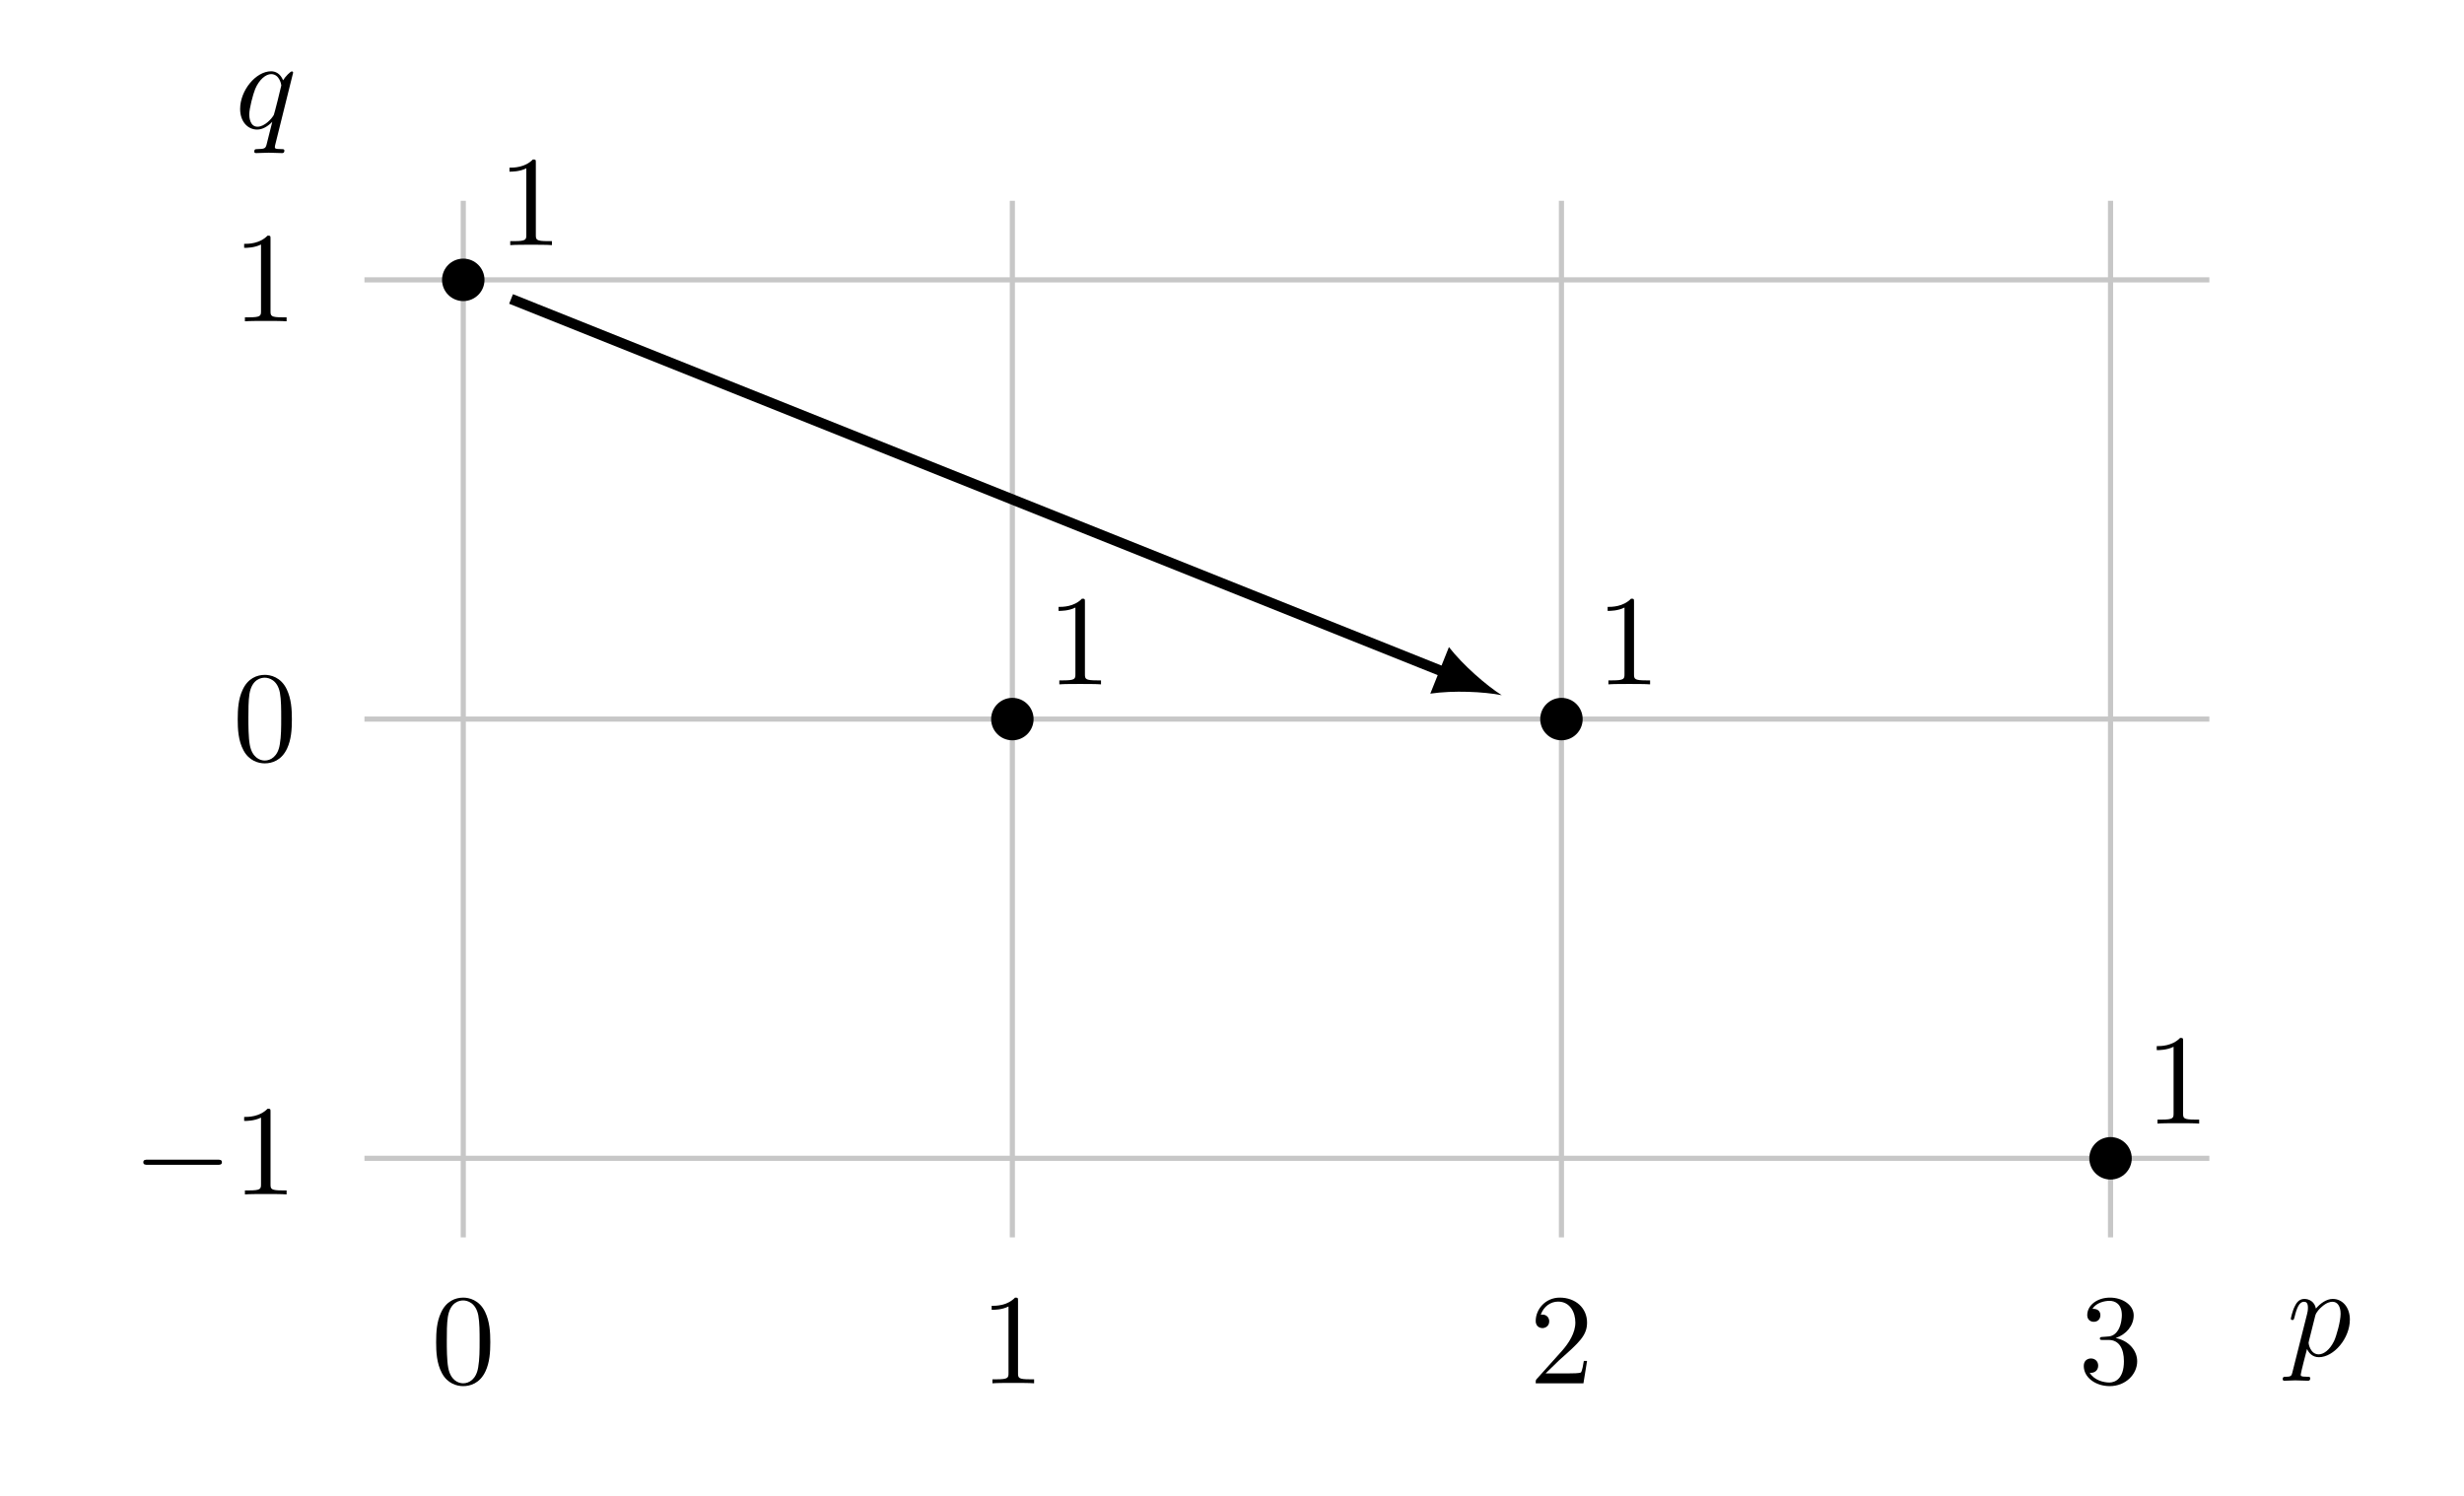
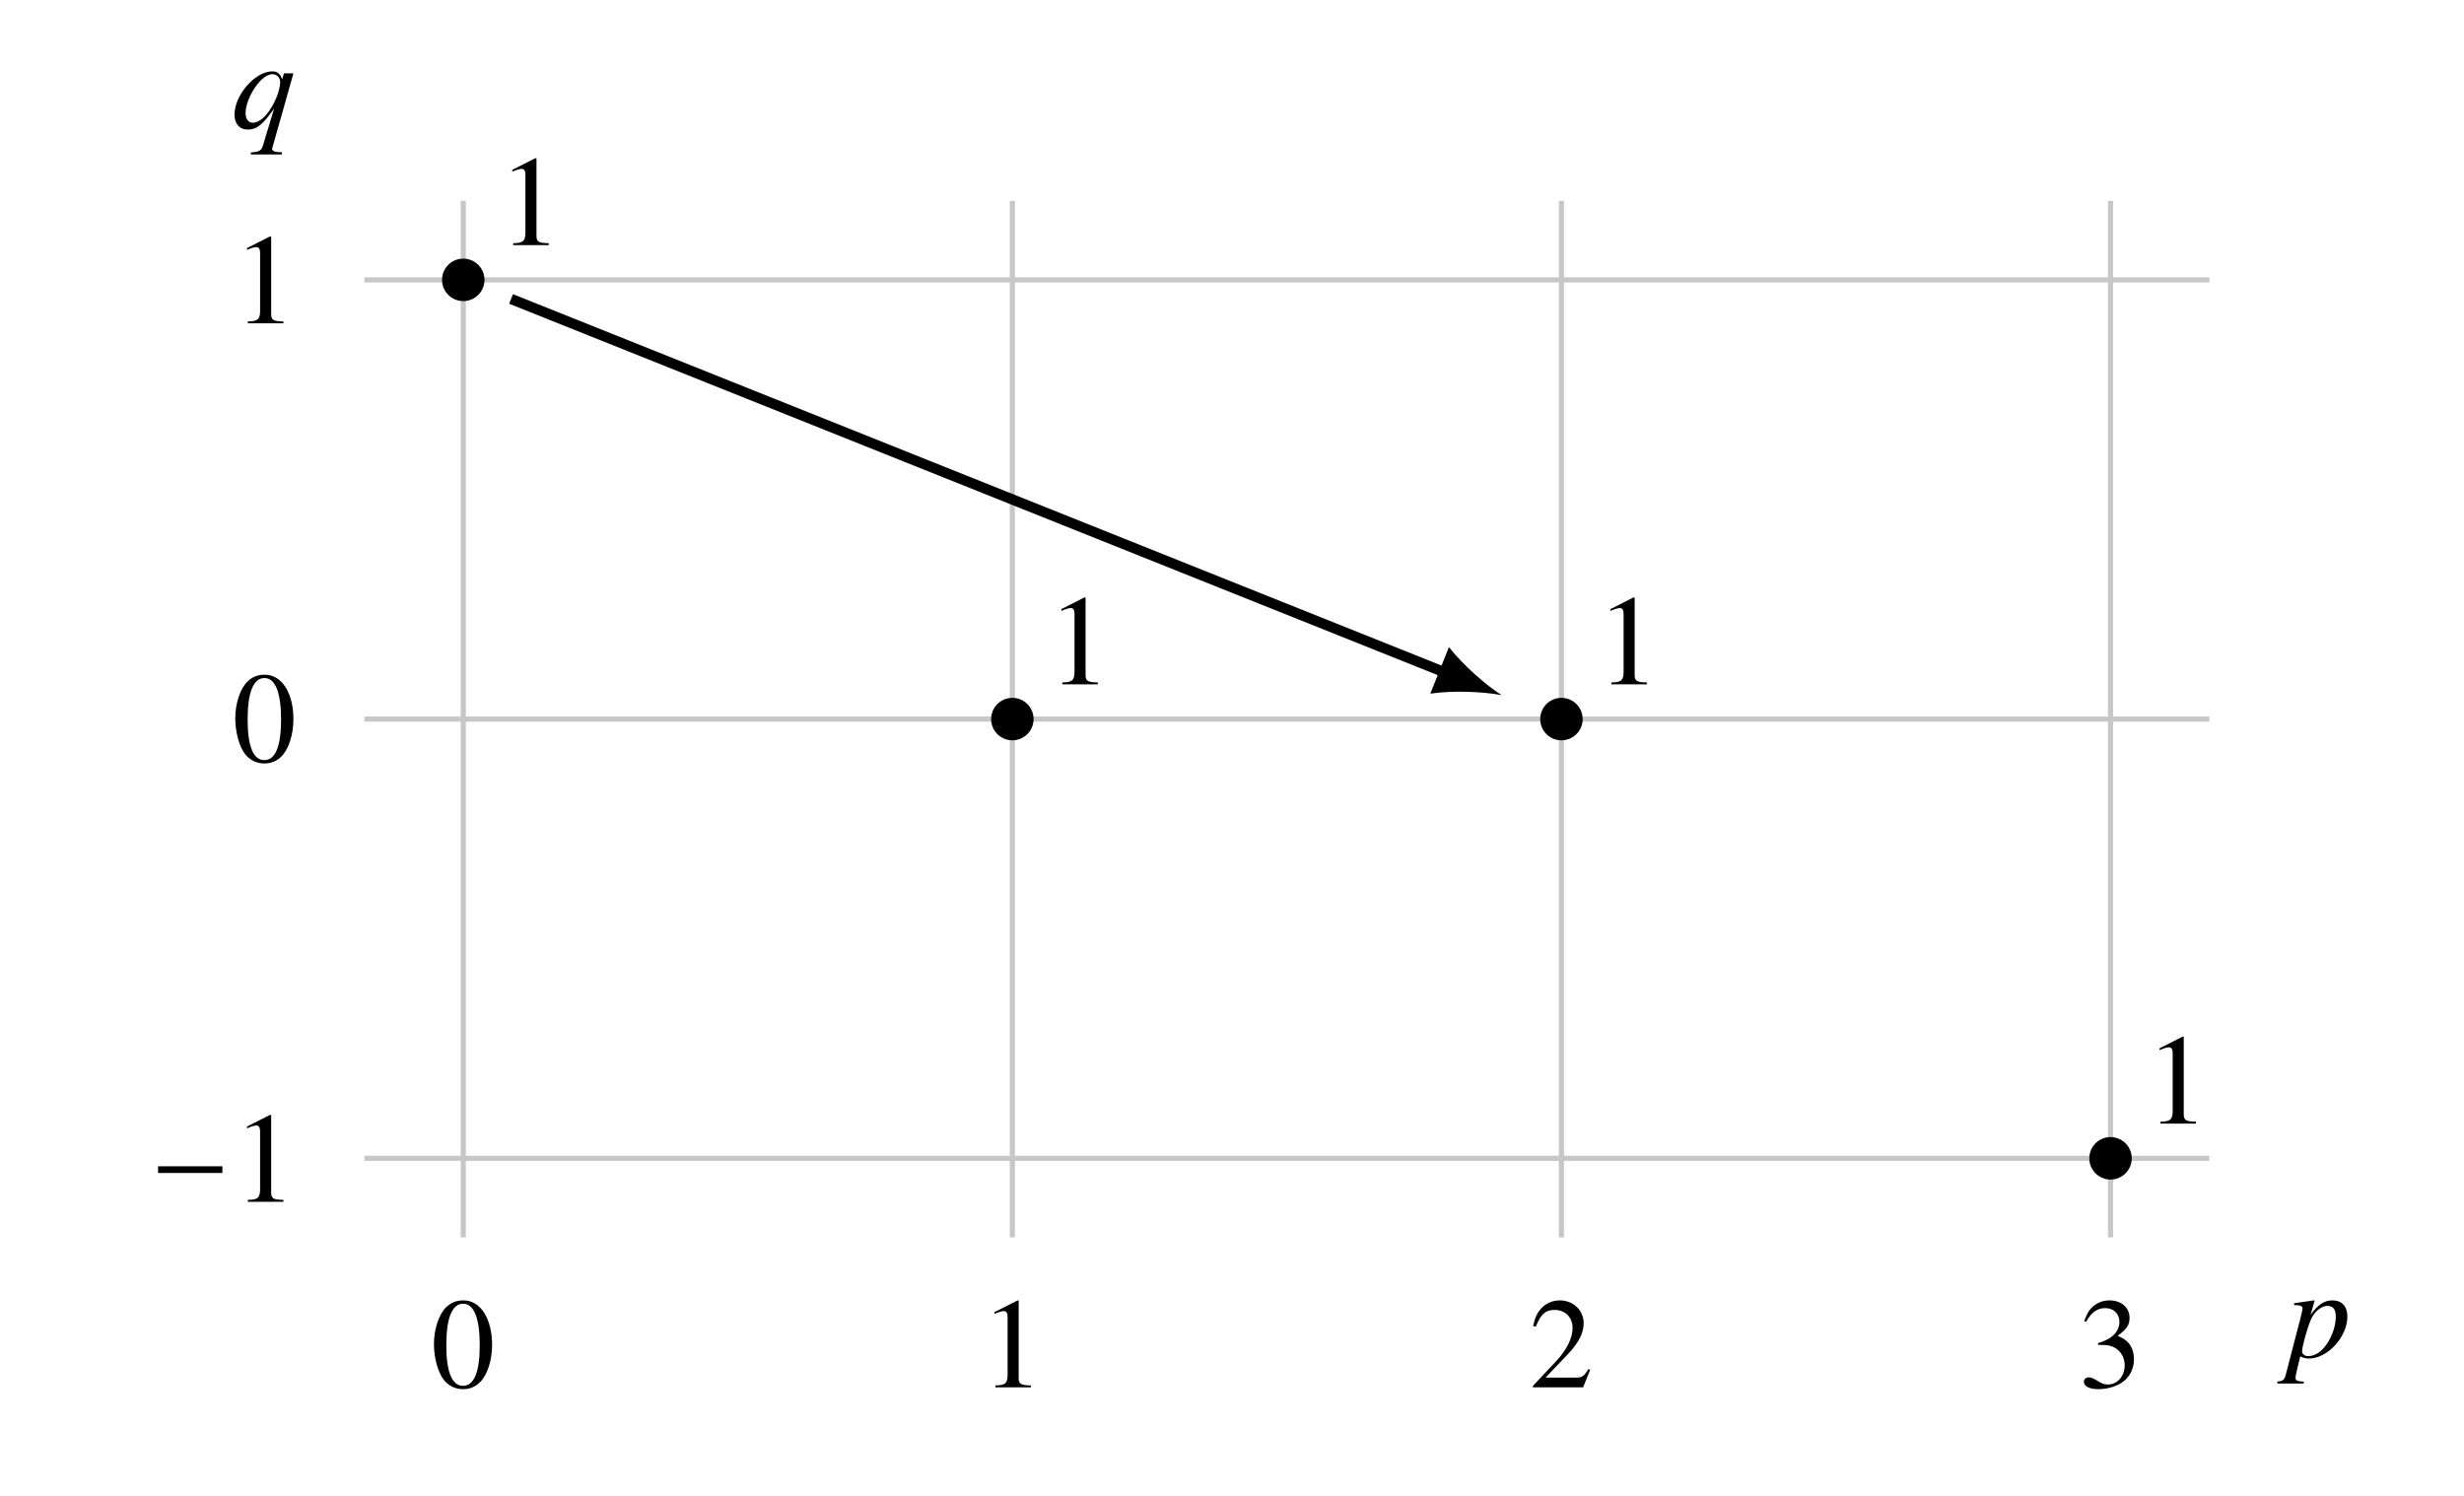
<svg xmlns="http://www.w3.org/2000/svg" xmlns:xlink="http://www.w3.org/1999/xlink" version="1.1" width="190.805pt" height="115.8pt" viewBox="-72 -72 190.805 115.8">
  <defs>
-     <path id="g0-0" d="M6.565-2.291C6.735-2.291 6.914-2.291 6.914-2.491S6.735-2.69 6.565-2.69H1.176C1.006-2.69 .827-2.69 .827-2.491S1.006-2.291 1.176-2.291H6.565Z" />
-     <path id="g1-112" d="M.448 1.215C.369 1.554 .349 1.624-.09 1.624C-.209 1.624-.319 1.624-.319 1.813C-.319 1.893-.269 1.933-.189 1.933C.08 1.933 .369 1.903 .648 1.903C.976 1.903 1.315 1.933 1.634 1.933C1.684 1.933 1.813 1.933 1.813 1.733C1.813 1.624 1.714 1.624 1.574 1.624C1.076 1.624 1.076 1.554 1.076 1.465C1.076 1.345 1.494-.279 1.564-.528C1.694-.239 1.973 .11 2.481 .11C3.636 .11 4.882-1.345 4.882-2.809C4.882-3.746 4.314-4.403 3.557-4.403C3.059-4.403 2.58-4.045 2.252-3.656C2.152-4.194 1.724-4.403 1.355-4.403C.897-4.403 .707-4.015 .618-3.836C.438-3.497 .309-2.899 .309-2.869C.309-2.77 .408-2.77 .428-2.77C.528-2.77 .538-2.78 .598-2.999C.767-3.706 .966-4.184 1.325-4.184C1.494-4.184 1.634-4.105 1.634-3.726C1.634-3.497 1.604-3.387 1.564-3.218L.448 1.215ZM2.202-3.108C2.271-3.377 2.54-3.656 2.72-3.806C3.068-4.115 3.357-4.184 3.527-4.184C3.925-4.184 4.164-3.836 4.164-3.248S3.836-1.514 3.656-1.136C3.318-.438 2.839-.11 2.471-.11C1.813-.11 1.684-.936 1.684-.996C1.684-1.016 1.684-1.036 1.714-1.156L2.202-3.108Z" />
-     <path id="g1-113" d="M4.503-4.294C4.503-4.334 4.473-4.394 4.403-4.394C4.294-4.394 3.895-3.995 3.726-3.706C3.507-4.244 3.118-4.403 2.8-4.403C1.624-4.403 .399-2.929 .399-1.484C.399-.508 .986 .11 1.714 .11C2.142 .11 2.531-.13 2.889-.488C2.8-.139 2.471 1.205 2.441 1.295C2.361 1.574 2.281 1.614 1.724 1.624C1.594 1.624 1.494 1.624 1.494 1.823C1.494 1.833 1.494 1.933 1.624 1.933C1.943 1.933 2.291 1.903 2.62 1.903C2.959 1.903 3.318 1.933 3.646 1.933C3.696 1.933 3.826 1.933 3.826 1.733C3.826 1.624 3.726 1.624 3.567 1.624C3.088 1.624 3.088 1.554 3.088 1.465C3.088 1.395 3.108 1.335 3.128 1.245L4.503-4.294ZM1.743-.11C1.146-.11 1.106-.877 1.106-1.046C1.106-1.524 1.395-2.61 1.564-3.029C1.873-3.766 2.391-4.184 2.8-4.184C3.447-4.184 3.587-3.377 3.587-3.308C3.587-3.248 3.039-1.066 3.009-1.026C2.859-.747 2.301-.11 1.743-.11Z" />
-     <path id="g2-48" d="M4.583-3.188C4.583-3.985 4.533-4.782 4.184-5.519C3.726-6.476 2.909-6.635 2.491-6.635C1.893-6.635 1.166-6.376 .757-5.45C.438-4.762 .389-3.985 .389-3.188C.389-2.441 .428-1.544 .837-.787C1.265 .02 1.993 .219 2.481 .219C3.019 .219 3.776 .01 4.214-.936C4.533-1.624 4.583-2.401 4.583-3.188ZM2.481 0C2.092 0 1.504-.249 1.325-1.205C1.215-1.803 1.215-2.72 1.215-3.308C1.215-3.945 1.215-4.603 1.295-5.141C1.484-6.326 2.232-6.416 2.481-6.416C2.809-6.416 3.467-6.237 3.656-5.25C3.756-4.692 3.756-3.935 3.756-3.308C3.756-2.56 3.756-1.883 3.646-1.245C3.497-.299 2.929 0 2.481 0Z" />
-     <path id="g2-49" d="M2.929-6.376C2.929-6.615 2.929-6.635 2.7-6.635C2.082-5.998 1.205-5.998 .887-5.998V-5.689C1.086-5.689 1.674-5.689 2.192-5.948V-.787C2.192-.428 2.162-.309 1.265-.309H.946V0C1.295-.03 2.162-.03 2.56-.03S3.826-.03 4.174 0V-.309H3.856C2.959-.309 2.929-.418 2.929-.787V-6.376Z" />
-     <path id="g2-50" d="M1.265-.767L2.321-1.793C3.875-3.168 4.473-3.706 4.473-4.702C4.473-5.838 3.577-6.635 2.361-6.635C1.235-6.635 .498-5.719 .498-4.832C.498-4.274 .996-4.274 1.026-4.274C1.196-4.274 1.544-4.394 1.544-4.802C1.544-5.061 1.365-5.32 1.016-5.32C.936-5.32 .917-5.32 .887-5.31C1.116-5.958 1.654-6.326 2.232-6.326C3.138-6.326 3.567-5.519 3.567-4.702C3.567-3.905 3.068-3.118 2.521-2.501L.608-.369C.498-.259 .498-.239 .498 0H4.194L4.473-1.733H4.224C4.174-1.435 4.105-.996 4.005-.847C3.935-.767 3.278-.767 3.059-.767H1.265Z" />
-     <path id="g2-51" d="M2.889-3.507C3.706-3.776 4.284-4.473 4.284-5.26C4.284-6.077 3.407-6.635 2.451-6.635C1.445-6.635 .687-6.037 .687-5.28C.687-4.951 .907-4.762 1.196-4.762C1.504-4.762 1.704-4.981 1.704-5.27C1.704-5.768 1.235-5.768 1.086-5.768C1.395-6.257 2.052-6.386 2.411-6.386C2.819-6.386 3.367-6.167 3.367-5.27C3.367-5.151 3.347-4.573 3.088-4.134C2.79-3.656 2.451-3.626 2.202-3.616C2.122-3.606 1.883-3.587 1.813-3.587C1.733-3.577 1.664-3.567 1.664-3.467C1.664-3.357 1.733-3.357 1.903-3.357H2.341C3.158-3.357 3.527-2.68 3.527-1.704C3.527-.349 2.839-.06 2.401-.06C1.973-.06 1.225-.229 .877-.817C1.225-.767 1.534-.986 1.534-1.365C1.534-1.724 1.265-1.923 .976-1.923C.737-1.923 .418-1.783 .418-1.345C.418-.438 1.345 .219 2.431 .219C3.646 .219 4.553-.687 4.553-1.704C4.553-2.521 3.925-3.298 2.889-3.507Z" />
+     <path id="g0-17" d="M4.742-3.288C4.742-5.33 3.836-6.735 2.531-6.735C1.983-6.735 1.564-6.565 1.196-6.217C.618-5.659 .239-4.513 .239-3.347C.239-2.262 .568-1.096 1.036-.538C1.405-.1 1.913 .139 2.491 .139C2.999 .139 3.427-.03 3.786-.379C4.364-.927 4.742-2.082 4.742-3.288ZM3.786-3.268C3.786-1.186 3.347-.12 2.491-.12S1.196-1.186 1.196-3.258C1.196-5.37 1.644-6.476 2.501-6.476C3.337-6.476 3.786-5.35 3.786-3.268Z" />
+     <path id="g0-18" d="M3.925 0V-.149C3.138-.159 2.979-.259 2.979-.737V-6.715L2.899-6.735L1.106-5.828V-5.689C1.225-5.738 1.335-5.778 1.375-5.798C1.554-5.868 1.724-5.908 1.823-5.908C2.032-5.908 2.122-5.758 2.122-5.44V-.927C2.122-.598 2.042-.369 1.883-.279C1.733-.189 1.594-.159 1.176-.149V0H3.925Z" />
+     <path id="g0-19" d="M4.732-1.365L4.603-1.415C4.234-.847 4.105-.757 3.656-.757H1.275L2.949-2.511C3.836-3.437 4.224-4.194 4.224-4.971C4.224-5.968 3.417-6.735 2.381-6.735C1.833-6.735 1.315-6.516 .946-6.117C.628-5.778 .478-5.46 .309-4.752L.518-4.702C.917-5.679 1.275-5.998 1.963-5.998C2.8-5.998 3.367-5.43 3.367-4.593C3.367-3.816 2.909-2.889 2.072-2.002L.299-.12V0H4.184L4.732-1.365Z" />
+     <path id="g0-20" d="M4.304-2.182C4.304-2.69 4.144-3.158 3.856-3.467C3.656-3.686 3.467-3.806 3.029-3.995C3.716-4.463 3.965-4.832 3.965-5.37C3.965-6.177 3.328-6.735 2.411-6.735C1.913-6.735 1.474-6.565 1.116-6.247C.817-5.978 .667-5.719 .448-5.121L.598-5.081C1.006-5.808 1.455-6.137 2.082-6.137C2.73-6.137 3.178-5.699 3.178-5.071C3.178-4.712 3.029-4.354 2.78-4.105C2.481-3.806 2.202-3.656 1.524-3.417V-3.288C2.112-3.288 2.341-3.268 2.58-3.178C3.198-2.959 3.587-2.391 3.587-1.704C3.587-.867 3.019-.219 2.281-.219C2.012-.219 1.813-.289 1.445-.528C1.146-.707 .976-.777 .807-.777C.578-.777 .428-.638 .428-.428C.428-.08 .857 .139 1.554 .139C2.321 .139 3.108-.12 3.577-.528S4.304-1.514 4.304-2.182Z" />
+     <path id="g0-3683" d="M5.778-2.232V-2.75H.797V-2.232H5.778Z" />
+     <path id="g0-482" d="M4.672-3.148C4.672-3.925 4.244-4.394 3.527-4.394C2.879-4.394 2.401-4.075 1.823-3.268L2.132-4.354C2.132-4.354 2.112-4.394 2.082-4.394H2.072L.538-4.174L.558-4.025C.857-4.025 1.205-4.025 1.205-3.756C1.205-3.636 .857-2.262 .498-.936L-.08 1.295C-.179 1.753-.319 1.873-.747 1.883V2.042H1.295V1.893C.827 1.893 .658 1.813 .658 1.594C.658 1.455 .827 .707 1.026-.06C1.275 .07 1.455 .11 1.684 .11C3.138 .11 4.672-1.554 4.672-3.148ZM3.776-3.118C3.776-2.461 3.507-1.634 3.088-1.026C2.66-.399 2.172-.08 1.644-.08C1.365-.08 1.166-.229 1.166-.448C1.166-.787 1.514-2.082 1.813-2.829C2.082-3.507 2.66-3.995 3.158-3.965C3.587-3.945 3.776-3.686 3.776-3.118Z" />
+     <path id="g0-483" d="M4.812-4.244H4.085L3.935-3.776C3.776-4.234 3.577-4.394 3.168-4.394C1.843-4.394 .249-2.56 .249-1.046C.249-.339 .638 .11 1.265 .11C1.973 .11 2.431-.249 3.318-1.524L2.451 1.355C2.321 1.753 2.162 1.843 1.514 1.883V2.042H3.915V1.863H3.746C3.377 1.863 3.178 1.763 3.158 1.614C3.158 1.584 3.168 1.544 3.198 1.465L4.812-4.244ZM3.786-3.577C3.786-2.75 3.128-1.365 2.451-.777C2.192-.548 1.913-.418 1.664-.418C1.315-.418 1.106-.717 1.106-1.186C1.106-1.923 1.624-3.019 2.271-3.686C2.58-3.995 2.909-4.174 3.198-4.174C3.527-4.174 3.786-3.905 3.786-3.577Z" />
  </defs>
  <g id="page1">
    <g stroke-miterlimit="10" transform="translate(-36.1252,-16.31089)scale(0.996264,-0.996264)">
      <g fill="#000" stroke="#000">
        <g stroke-width="0.4">
          <g fill="#c7c7c7" stroke="#c7c7c7">
            <path d="M0-40.289V40.289" fill="none" />
          </g>
-           <g transform="translate(-2.5,-51.63226)">
+           <g transform="translate(-2.51999,-51.94783)">
            <g stroke="none" transform="scale(-1.00375,1.00375)translate(-36.1252,-16.31089)scale(-1,-1)">
              <g fill="#000">
                <g stroke="none">
-                   <use x="-36.125" y="-16.311" xlink:href="#g2-48" />
+                   <use x="-36.125" y="-16.311" xlink:href="#g0-17" />
                </g>
              </g>
            </g>
          </g>
          <g fill="#c7c7c7" stroke="#c7c7c7">
            <path d="M42.679-40.289V40.289" fill="none" />
          </g>
-           <g transform="translate(40.17912,-51.63226)">
+           <g transform="translate(40.17912,-51.94781)">
            <g stroke="none" transform="scale(-1.00375,1.00375)translate(-36.1252,-16.31089)scale(-1,-1)">
              <g fill="#000">
                <g stroke="none">
-                   <use x="-36.125" y="-16.311" xlink:href="#g2-49" />
+                   <use x="-36.125" y="-16.311" xlink:href="#g0-18" />
                </g>
              </g>
            </g>
          </g>
          <g fill="#c7c7c7" stroke="#c7c7c7">
            <path d="M85.358-40.289V40.289" fill="none" />
          </g>
-           <g transform="translate(82.85825,-51.63226)">
+           <g transform="translate(82.84325,-51.94781)">
            <g stroke="none" transform="scale(-1.00375,1.00375)translate(-36.1252,-16.31089)scale(-1,-1)">
              <g fill="#000">
                <g stroke="none">
-                   <use x="-36.125" y="-16.311" xlink:href="#g2-50" />
+                   <use x="-36.125" y="-16.311" xlink:href="#g0-19" />
                </g>
              </g>
            </g>
          </g>
          <g fill="#c7c7c7" stroke="#c7c7c7">
            <path d="M128.037-40.289V40.289" fill="none" />
          </g>
-           <g transform="translate(125.5374,-51.63226)">
+           <g transform="translate(125.5374,-51.94783)">
            <g stroke="none" transform="scale(-1.00375,1.00375)translate(-36.1252,-16.31089)scale(-1,-1)">
              <g fill="#000">
                <g stroke="none">
-                   <use x="-36.125" y="-16.311" xlink:href="#g2-51" />
+                   <use x="-36.125" y="-16.311" xlink:href="#g0-20" />
                </g>
              </g>
            </g>
          </g>
          <g fill="#c7c7c7" stroke="#c7c7c7">
            <path d="M-7.682-34.143H135.719" fill="none" />
          </g>
-           <g transform="translate(-25.70023,-36.94885)">
+           <g transform="translate(-24.52243,-37.52328)">
            <g stroke="none" transform="scale(-1.00375,1.00375)translate(-36.1252,-16.31089)scale(-1,-1)">
              <g fill="#000">
                <g stroke="none">
-                   <use x="-36.125" y="-16.311" xlink:href="#g0-0" />
-                   <use x="-28.376" y="-16.311" xlink:href="#g2-49" />
+                   <use x="-36.125" y="-16.311" xlink:href="#g0-3683" />
+                   <use x="-29.55" y="-16.311" xlink:href="#g0-18" />
                </g>
              </g>
            </g>
          </g>
          <g fill="#c7c7c7" stroke="#c7c7c7">
            <path d="M-7.682 0H135.719" fill="none" />
          </g>
-           <g transform="translate(-17.92242,-3.22221)">
+           <g transform="translate(-17.9624,-3.31)">
            <g stroke="none" transform="scale(-1.00375,1.00375)translate(-36.1252,-16.31089)scale(-1,-1)">
              <g fill="#000">
                <g stroke="none">
-                   <use x="-36.125" y="-16.311" xlink:href="#g2-48" />
+                   <use x="-36.125" y="-16.311" xlink:href="#g0-17" />
                </g>
              </g>
            </g>
          </g>
          <g fill="#c7c7c7" stroke="#c7c7c7">
            <path d="M-7.682 34.143H135.719" fill="none" />
          </g>
-           <g transform="translate(-17.92242,30.92108)">
+           <g transform="translate(-17.92242,30.7633)">
            <g stroke="none" transform="scale(-1.00375,1.00375)translate(-36.1252,-16.31089)scale(-1,-1)">
              <g fill="#000">
                <g stroke="none">
-                   <use x="-36.125" y="-16.311" xlink:href="#g2-49" />
+                   <use x="-36.125" y="-16.311" xlink:href="#g0-18" />
                </g>
              </g>
            </g>
          </g>
-           <g transform="translate(141.74,-49.49338)">
+           <g transform="translate(141.7556,-49.59784)">
            <g stroke="none" transform="scale(-1.00375,1.00375)translate(-36.1252,-16.31089)scale(-1,-1)">
              <g fill="#000">
                <g stroke="none">
-                   <use x="-36.125" y="-16.311" xlink:href="#g1-112" />
+                   <use x="-36.125" y="-16.311" xlink:href="#g0-482" />
                </g>
              </g>
            </g>
          </g>
-           <g transform="translate(-17.74533,45.93735)">
+           <g transform="translate(-18.03241,45.9379)">
            <g stroke="none" transform="scale(-1.00375,1.00375)translate(-36.1252,-16.31089)scale(-1,-1)">
              <g fill="#000">
                <g stroke="none">
-                   <use x="-36.125" y="-16.311" xlink:href="#g1-113" />
+                   <use x="-36.125" y="-16.311" xlink:href="#g0-483" />
                </g>
              </g>
            </g>
          </g>
          <g stroke-width="0.8">
            <path d="M3.714 32.658L76.371 3.595" fill="none" />
            <g transform="matrix(0.92844,-0.37137,0.37137,0.92844,76.37108,3.5948)">
              <path d="M4.68 0C3.293 .26 1.04 1.04-.52 1.95V-1.95C1.04-1.04 3.293-.26 4.68 0" stroke="none" />
            </g>
          </g>
          <path d="M1.65 34.143C1.65 35.055 .911 35.793 0 35.793S-1.65 35.055-1.65 34.143S-.911 32.493 0 32.493S1.65 33.232 1.65 34.143ZM0 34.143" stroke="none" />
          <g transform="translate(2.7,36.84329)">
            <g stroke="none" transform="scale(-1.00375,1.00375)translate(-36.1252,-16.31089)scale(-1,-1)">
              <g fill="#000">
                <g stroke="none">
-                   <use x="-36.125" y="-16.311" xlink:href="#g2-49" />
+                   <use x="-36.125" y="-16.311" xlink:href="#g0-18" />
                </g>
              </g>
            </g>
          </g>
          <path d="M44.329 0C44.329 .911 43.59 1.65 42.679 1.65C41.768 1.65 41.029 .911 41.029 0S41.768-1.65 42.679-1.65C43.59-1.65 44.329-.911 44.329 0ZM42.679 0" stroke="none" />
          <g transform="translate(45.37912,2.7)">
            <g stroke="none" transform="scale(-1.00375,1.00375)translate(-36.1252,-16.31089)scale(-1,-1)">
              <g fill="#000">
                <g stroke="none">
-                   <use x="-36.125" y="-16.311" xlink:href="#g2-49" />
+                   <use x="-36.125" y="-16.311" xlink:href="#g0-18" />
                </g>
              </g>
            </g>
          </g>
          <path d="M87.008 0C87.008 .911 86.27 1.65 85.358 1.65S83.708 .911 83.708 0S84.447-1.65 85.358-1.65S87.008-.911 87.008 0ZM85.358 0" stroke="none" />
          <g transform="translate(88.05824,2.7)">
            <g stroke="none" transform="scale(-1.00375,1.00375)translate(-36.1252,-16.31089)scale(-1,-1)">
              <g fill="#000">
                <g stroke="none">
-                   <use x="-36.125" y="-16.311" xlink:href="#g2-49" />
+                   <use x="-36.125" y="-16.311" xlink:href="#g0-18" />
                </g>
              </g>
            </g>
          </g>
          <path d="M129.687-34.143C129.687-33.232 128.949-32.493 128.037-32.493S126.387-33.232 126.387-34.143S127.126-35.793 128.037-35.793S129.687-35.055 129.687-34.143ZM128.037-34.143" stroke="none" />
          <g transform="translate(130.7374,-31.4433)">
            <g stroke="none" transform="scale(-1.00375,1.00375)translate(-36.1252,-16.31089)scale(-1,-1)">
              <g fill="#000">
                <g stroke="none">
-                   <use x="-36.125" y="-16.311" xlink:href="#g2-49" />
+                   <use x="-36.125" y="-16.311" xlink:href="#g0-18" />
                </g>
              </g>
            </g>
          </g>
        </g>
      </g>
    </g>
  </g>
</svg>
